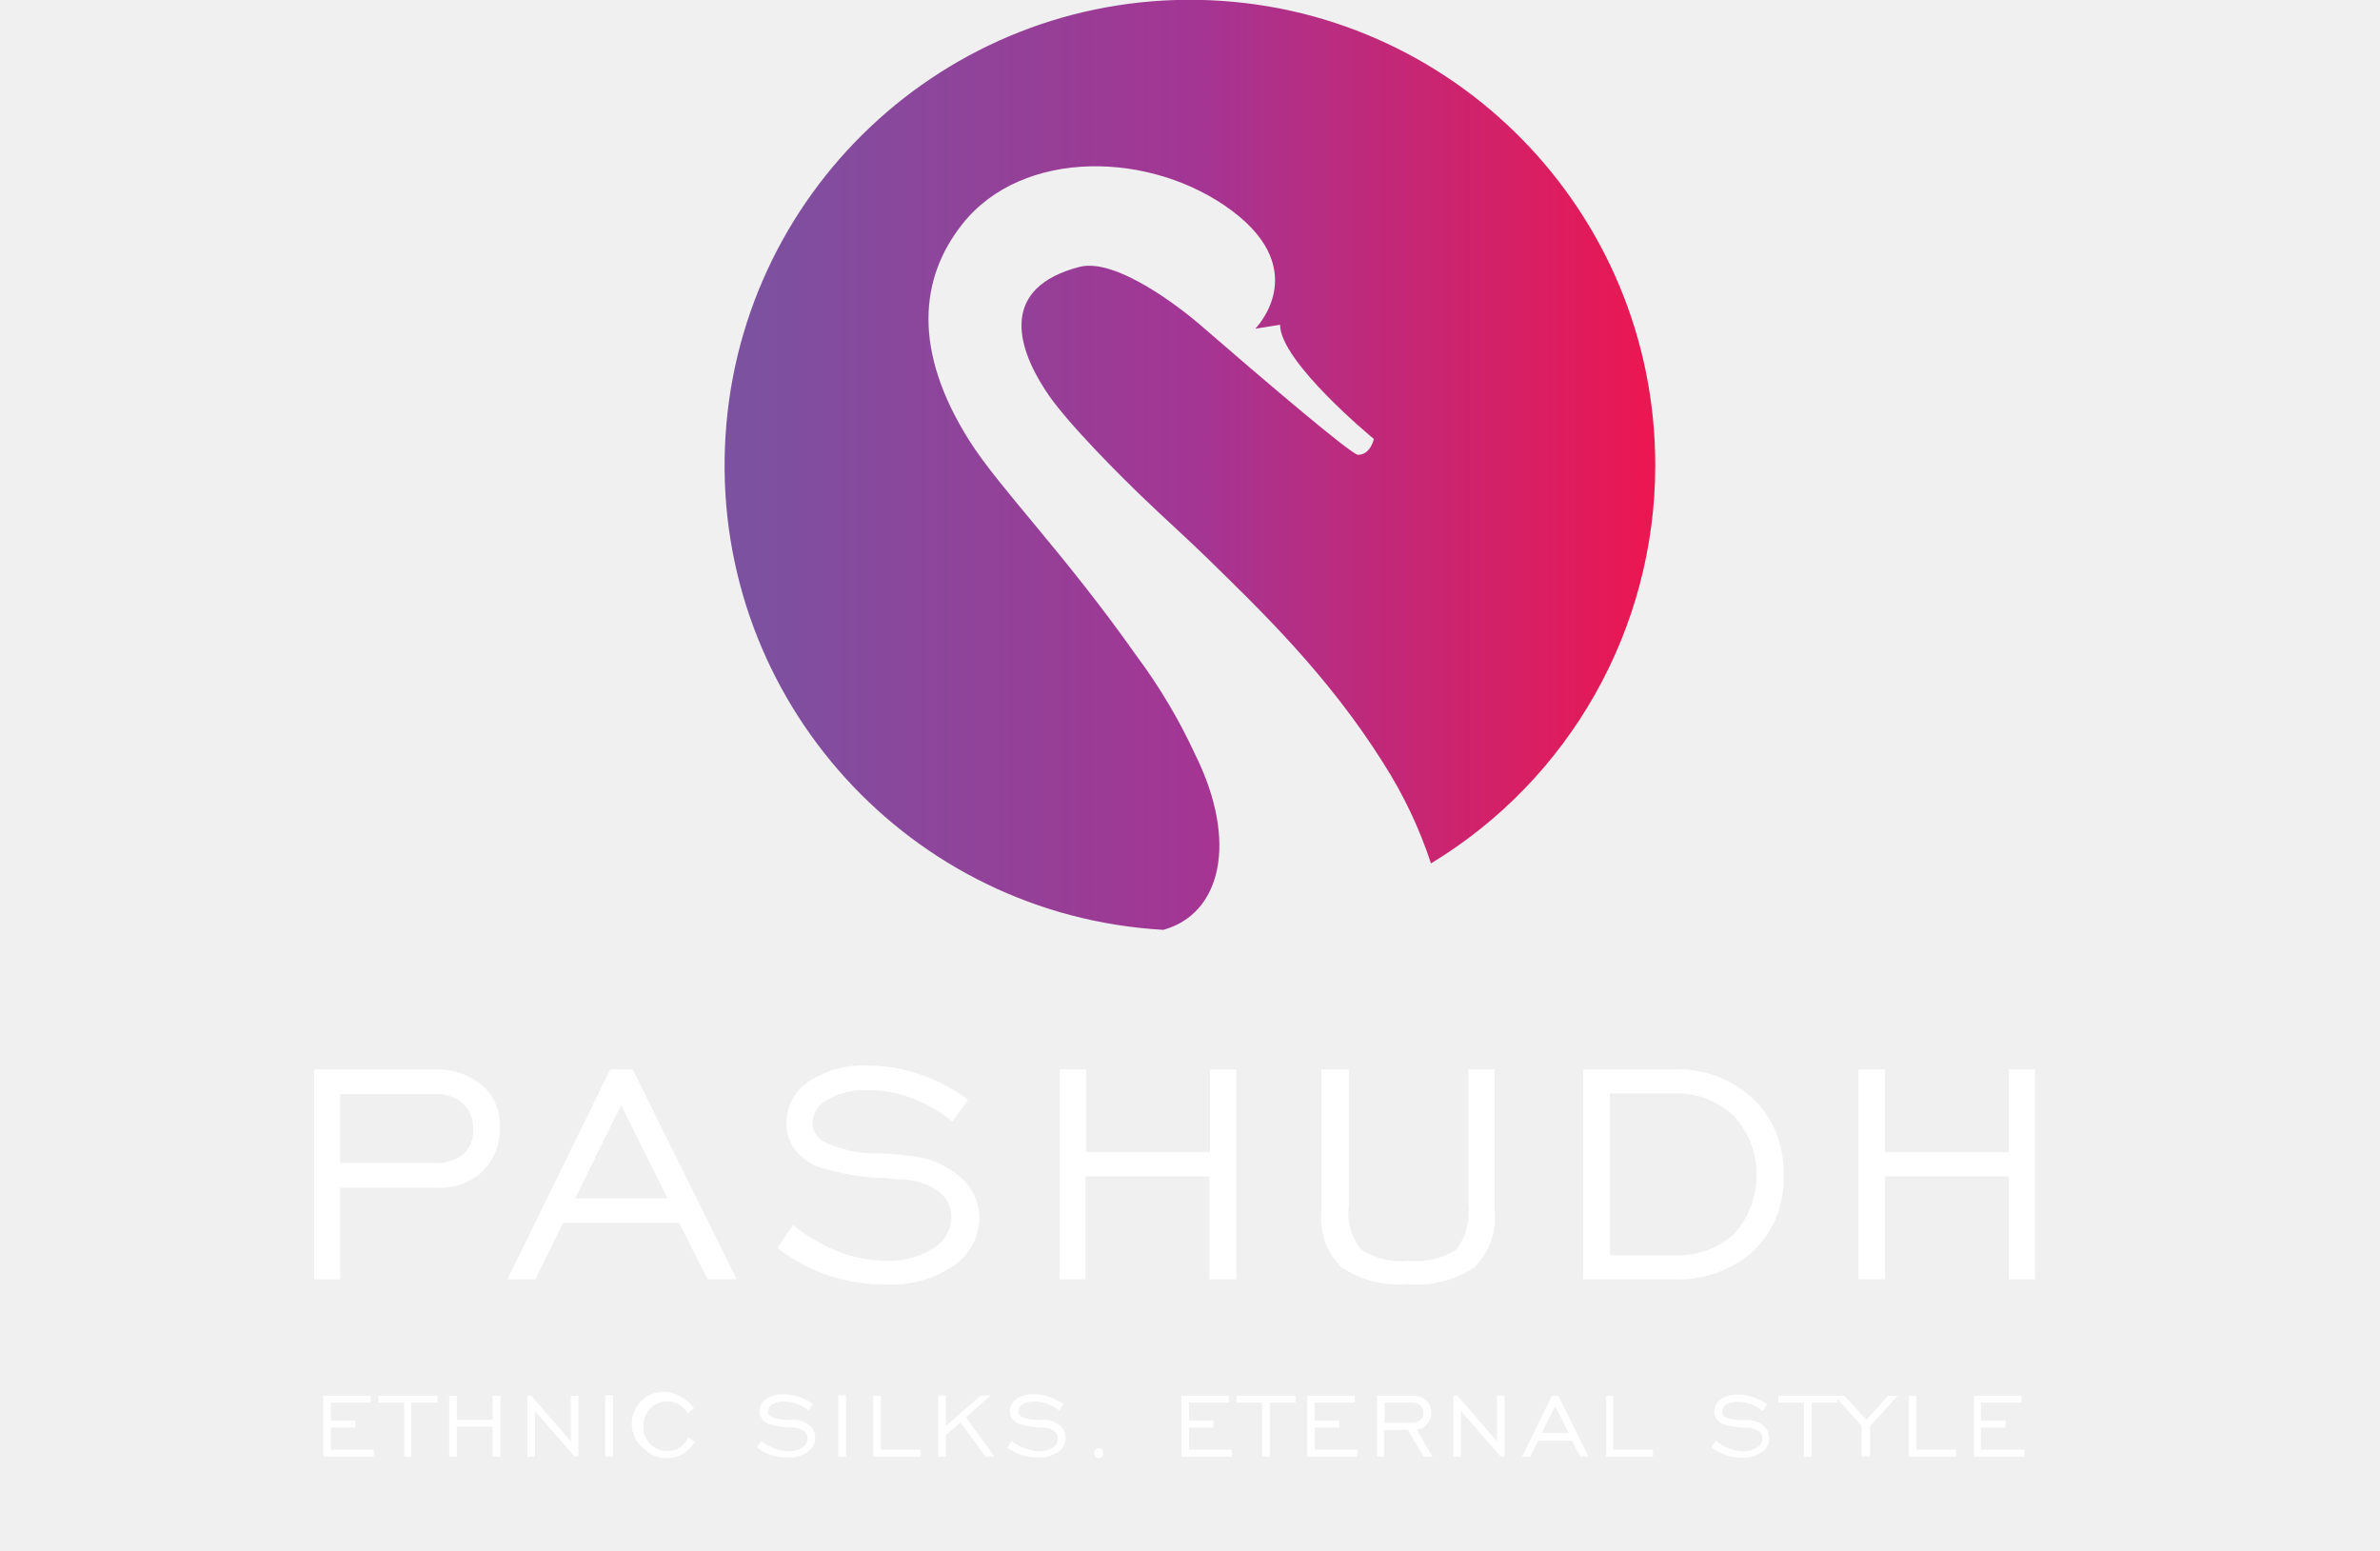
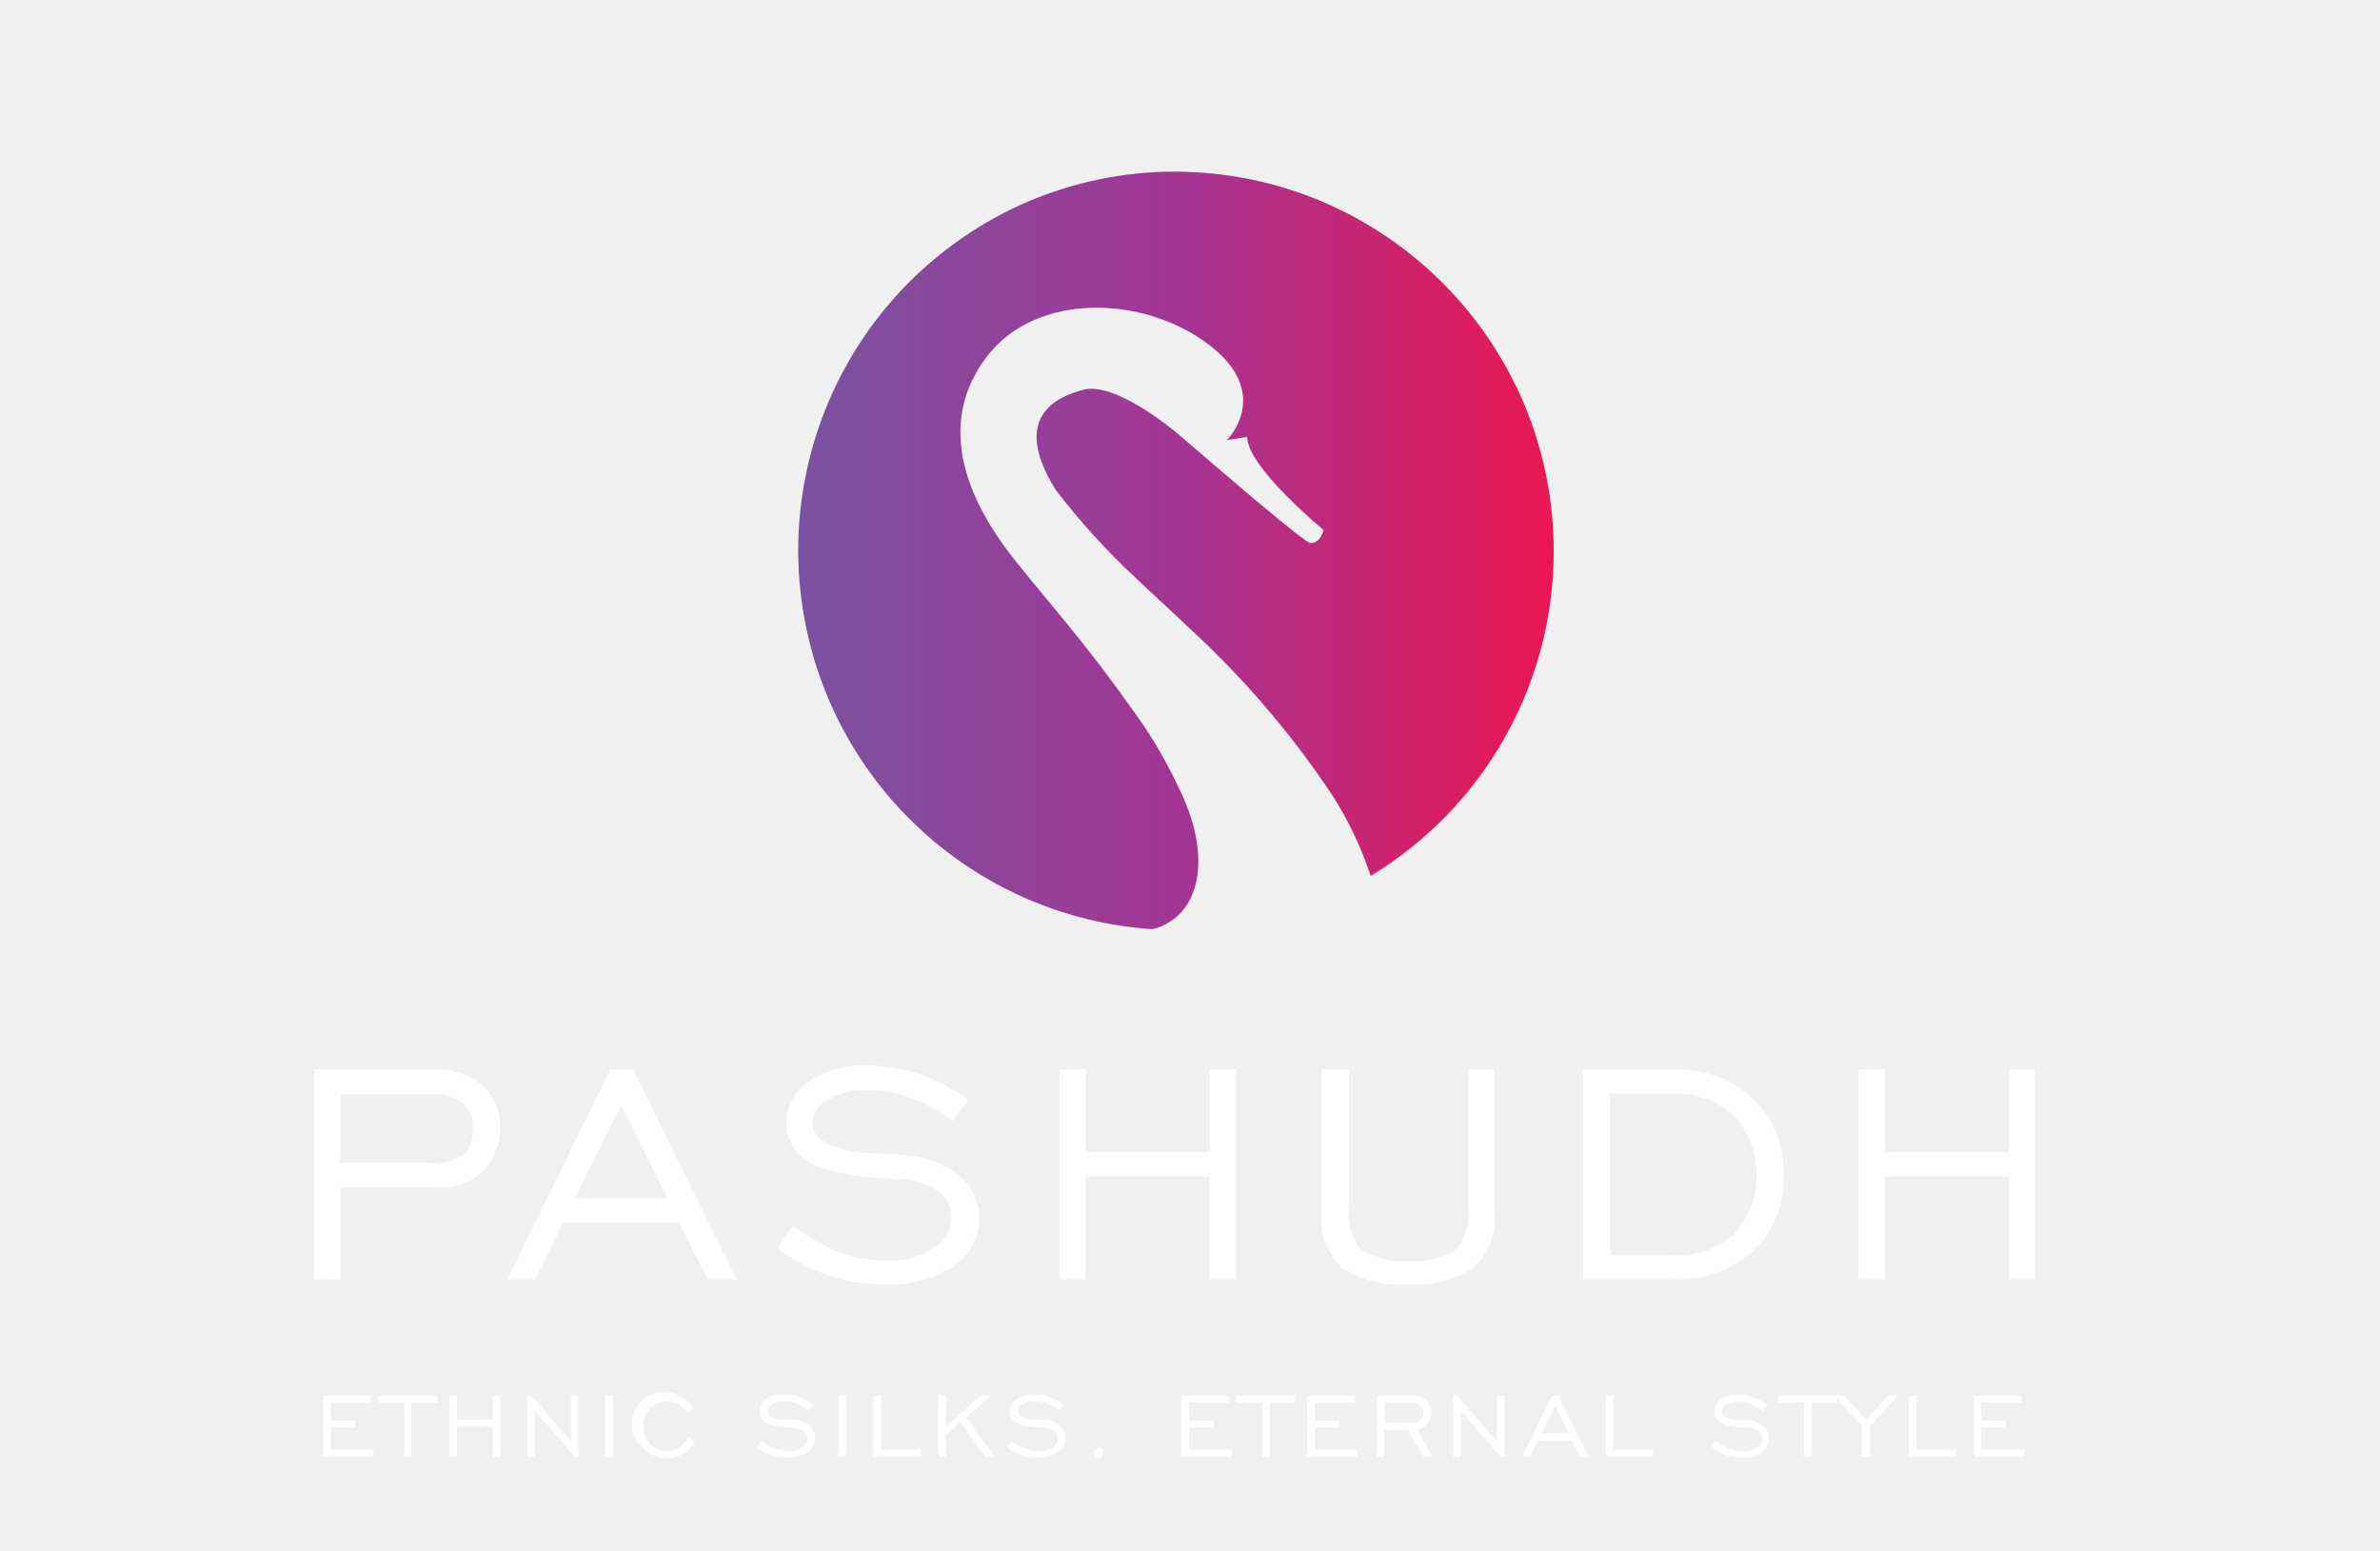
<svg xmlns="http://www.w3.org/2000/svg" id="Layer_1" data-name="Layer 1" viewBox="0 0 150.47 98.04">
  <defs>
-     <style>.cls-1{fill:url(#linear-gradient);}.cls-2{fill:#fff;}</style>
-     <linearGradient id="linear-gradient" x1="45.82" y1="29.39" x2="104.65" y2="29.39" gradientUnits="userSpaceOnUse">
+     <style>.cls-1{fill:#fff;}.cls-2{fill:url(#linear-gradient);}</style>
+     <linearGradient id="linear-gradient" x1="50.29" y1="34.84" x2="98.23" y2="34.84" gradientUnits="userSpaceOnUse">
      <stop offset="0.03" stop-color="#7c51a0" />
      <stop offset="0.51" stop-color="#a43593" />
      <stop offset="1" stop-color="#ec1651" />
    </linearGradient>
  </defs>
-   <path class="cls-1" d="M104.65,29.42a29.42,29.42,0,1,0-31.1,29.36c3.63-1,4.77-5.54,2-11.11a34.92,34.92,0,0,0-3.68-6.19c-4.6-6.53-8.67-10.6-10.57-13.6-3.62-5.71-3.16-10.31-.46-13.71,3.81-4.83,12-4.64,17.07-.83s1.45,7.44,1.45,7.44l1.57-.25c0,2.35,5.93,7.22,5.93,7.22s-.21,1-1,1c-.42,0-6.13-4.88-10-8.23-1.1-.95-5.27-4.25-7.61-3.65-5,1.3-4,4.95-2.19,7.75,1.25,2,5.1,5.78,6.25,6.88,1.35,1.3,2.73,2.53,3.92,3.69,3.48,3.4,7.74,7.49,11.24,13.07a27.81,27.81,0,0,1,3,6.32A29.42,29.42,0,0,0,104.65,29.42Z" />
-   <path class="cls-2" d="M19.86,80.87V67.6h7.62a4.49,4.49,0,0,1,3,1,3.28,3.28,0,0,1,1.12,2.63A3.75,3.75,0,0,1,30.56,74a3.87,3.87,0,0,1-2.87,1.08H21.51v5.8Zm1.65-7.36h5.86A2.82,2.82,0,0,0,29.26,73a2,2,0,0,0,.65-1.62,2.09,2.09,0,0,0-.65-1.63,2.59,2.59,0,0,0-1.81-.59H21.51Z" />
-   <path class="cls-2" d="M32.08,80.87l6.5-13.27H40l6.58,13.27H44.74l-1.8-3.57H35.6l-1.75,3.57Zm4.28-5.12H42.2l-2.93-5.88Z" />
-   <path class="cls-2" d="M49.14,78.88l1-1.43A11.37,11.37,0,0,0,53,79.12a8.55,8.55,0,0,0,3,.58,5.15,5.15,0,0,0,3-.79,2.33,2.33,0,0,0,1.15-2,2,2,0,0,0-.82-1.61,4.28,4.28,0,0,0-2.28-.75c-.24,0-.57,0-1-.07a15.15,15.15,0,0,1-4.47-.77,3.52,3.52,0,0,1-1.4-1.15A2.75,2.75,0,0,1,49.72,71a3.12,3.12,0,0,1,1.43-2.64,6.17,6.17,0,0,1,3.71-1,10,10,0,0,1,3.28.55,11.16,11.16,0,0,1,3.07,1.61l-1,1.37a9.35,9.35,0,0,0-2.58-1.48,8,8,0,0,0-2.78-.5,4.74,4.74,0,0,0-2.48.58,1.7,1.7,0,0,0-1,1.46,1.34,1.34,0,0,0,.15.64,2,2,0,0,0,.48.54,7.43,7.43,0,0,0,3.54.78c.83,0,1.48.1,1.93.16a5.54,5.54,0,0,1,3.2,1.3A3.4,3.4,0,0,1,61.92,77,3.68,3.68,0,0,1,60.31,80a7,7,0,0,1-4.24,1.2,11.51,11.51,0,0,1-3.69-.57A11.19,11.19,0,0,1,49.14,78.88Z" />
-   <path class="cls-2" d="M67,80.87V67.6h1.67v5.24h7.83V67.6h1.66V80.87H76.46v-6.5H68.63v6.5Z" />
-   <path class="cls-2" d="M85.28,67.6v8.6A3.72,3.72,0,0,0,86.06,79a4.7,4.7,0,0,0,3,.7,4.7,4.7,0,0,0,3-.7,3.77,3.77,0,0,0,.77-2.77V67.6h1.66v9a4.35,4.35,0,0,1-1.28,3.52,6.55,6.55,0,0,1-4.19,1.06,6.56,6.56,0,0,1-4.2-1.06,4.35,4.35,0,0,1-1.28-3.52v-9Z" />
-   <path class="cls-2" d="M105.78,67.6a7,7,0,0,1,5.06,1.85,6.39,6.39,0,0,1,1.92,4.82,6.32,6.32,0,0,1-1.89,4.8,7.08,7.08,0,0,1-5.09,1.8h-5.69V67.6Zm0,1.52h-4V79.35h4A5.27,5.27,0,0,0,109.64,78a5.58,5.58,0,0,0,0-7.44A5.25,5.25,0,0,0,105.78,69.12Z" />
-   <path class="cls-2" d="M117.5,80.87V67.6h1.67v5.24H127V67.6h1.66V80.87H127v-6.5h-7.83v6.5Z" />
-   <path class="cls-2" d="M20.44,92.08V88.23h3v.44H20.92V89.8h1.54v.44H20.92v1.4h2.71v.44Z" />
-   <path class="cls-2" d="M25.55,92.08V88.67H23.93v-.44h3.72v.44H26v3.41Z" />
-   <path class="cls-2" d="M28.4,92.08V88.23h.48v1.52h2.27V88.23h.49v3.85h-.49V90.19H28.88v1.89Z" />
-   <path class="cls-2" d="M33.34,92.08V88.23h.25l2.5,2.88V88.23h.48v3.85h-.24L33.82,89.2v2.88Z" />
-   <path class="cls-2" d="M38.26,92.08V88.2h.49v3.88Z" />
-   <path class="cls-2" d="M43.52,90.85l.38.29a1.91,1.91,0,0,1-.72.77,2.05,2.05,0,0,1-1,.27,1.93,1.93,0,0,1-1.43-.57,2,2,0,0,1,2.4-3.23,1.76,1.76,0,0,1,.72.66l-.4.29a1.31,1.31,0,0,0-.53-.54,1.49,1.49,0,0,0-.76-.2,1.44,1.44,0,0,0-1.08.45,1.56,1.56,0,0,0-.42,1.12,1.58,1.58,0,0,0,.42,1.13,1.47,1.47,0,0,0,1.08.44,1.49,1.49,0,0,0,.81-.22A1.71,1.71,0,0,0,43.52,90.85Z" />
-   <path class="cls-2" d="M47.85,91.5l.28-.42a2.93,2.93,0,0,0,.85.49,2.49,2.49,0,0,0,.87.17,1.52,1.52,0,0,0,.87-.23.67.67,0,0,0,.33-.58.58.58,0,0,0-.23-.47,1.33,1.33,0,0,0-.67-.22l-.29,0A4.32,4.32,0,0,1,48.57,90a1.07,1.07,0,0,1-.41-.33.76.76,0,0,1-.14-.46.9.9,0,0,1,.41-.77,1.81,1.81,0,0,1,1.08-.3,2.83,2.83,0,0,1,1,.16,3.37,3.37,0,0,1,.9.47l-.28.4a2.59,2.59,0,0,0-.75-.43,2.24,2.24,0,0,0-.81-.15,1.42,1.42,0,0,0-.72.17.49.49,0,0,0-.28.43.39.39,0,0,0,0,.18.52.52,0,0,0,.14.16,2.14,2.14,0,0,0,1,.22l.56,0a1.58,1.58,0,0,1,.93.38,1,1,0,0,1,.34.76,1.07,1.07,0,0,1-.47.89,2,2,0,0,1-1.23.35A3.38,3.38,0,0,1,48.79,92,3.2,3.2,0,0,1,47.85,91.5Z" />
-   <path class="cls-2" d="M53,92.08V88.2h.49v3.88Z" />
-   <path class="cls-2" d="M55.21,92.08V88.23h.48v3.41h2.52v.44Z" />
-   <path class="cls-2" d="M59.32,92.08V88.22h.48v1.92L62,88.22h.63l-1.56,1.37,1.8,2.49H62.3l-1.57-2.16-.93.79v1.37Z" />
-   <path class="cls-2" d="M63.68,91.5l.28-.42a3.06,3.06,0,0,0,.85.49,2.54,2.54,0,0,0,.88.17,1.51,1.51,0,0,0,.86-.23.68.68,0,0,0,.34-.58.57.57,0,0,0-.24-.47,1.32,1.32,0,0,0-.66-.22l-.3,0A4.32,4.32,0,0,1,64.4,90a1.07,1.07,0,0,1-.41-.33.83.83,0,0,1-.14-.46.93.93,0,0,1,.41-.77,1.81,1.81,0,0,1,1.08-.3,2.83,2.83,0,0,1,1,.16,3.37,3.37,0,0,1,.9.47l-.28.4a2.59,2.59,0,0,0-.75-.43,2.24,2.24,0,0,0-.81-.15,1.42,1.42,0,0,0-.72.17.49.49,0,0,0-.28.43.39.39,0,0,0,0,.18.52.52,0,0,0,.14.16,2.14,2.14,0,0,0,1,.22l.56,0a1.58,1.58,0,0,1,.93.38,1,1,0,0,1,.34.76,1,1,0,0,1-.47.89,2,2,0,0,1-1.23.35A3.38,3.38,0,0,1,64.62,92,3.2,3.2,0,0,1,63.68,91.5Z" />
-   <path class="cls-2" d="M69.47,91.54a.25.25,0,0,1,.2.09.32.32,0,0,1,.08.24.29.29,0,0,1-.08.22.25.25,0,0,1-.2.09.26.26,0,0,1-.21-.09.29.29,0,0,1-.09-.22.34.34,0,0,1,.09-.24A.29.29,0,0,1,69.47,91.54Z" />
-   <path class="cls-2" d="M74.69,92.08V88.23h3v.44H75.17V89.8h1.54v.44H75.17v1.4h2.71v.44Z" />
-   <path class="cls-2" d="M79.8,92.08V88.67H78.18v-.44H81.9v.44H80.28v3.41Z" />
-   <path class="cls-2" d="M82.65,92.08V88.23h3v.44H83.12V89.8h1.55v.44H83.12v1.4h2.71v.44Z" />
-   <path class="cls-2" d="M87.06,92.08V88.23h2.21a1.28,1.28,0,0,1,.89.28,1,1,0,0,1,.32.79,1,1,0,0,1-.25.71,1.11,1.11,0,0,1-.66.38l1,1.69H90l-1-1.69h-1.5v1.69Zm.48-2.14h1.7a.8.8,0,0,0,.55-.16.56.56,0,0,0,.19-.47.58.58,0,0,0-.19-.47.76.76,0,0,0-.52-.17H87.54Z" />
-   <path class="cls-2" d="M91.89,92.08V88.23h.25l2.5,2.88V88.23h.48v3.85h-.24L92.37,89.2v2.88Z" />
-   <path class="cls-2" d="M96.23,92.08l1.89-3.85h.4l1.91,3.85h-.52l-.53-1H97.25l-.51,1Zm1.24-1.49h1.7l-.85-1.7Z" />
-   <path class="cls-2" d="M101.55,92.08V88.23H102v3.41h2.51v.44Z" />
-   <path class="cls-2" d="M108.21,91.5l.28-.42a3.06,3.06,0,0,0,.85.49,2.54,2.54,0,0,0,.88.17,1.51,1.51,0,0,0,.86-.23.66.66,0,0,0,.34-.58.57.57,0,0,0-.24-.47,1.32,1.32,0,0,0-.66-.22l-.3,0a4.32,4.32,0,0,1-1.29-.22,1.07,1.07,0,0,1-.41-.33.83.83,0,0,1-.14-.46.93.93,0,0,1,.41-.77,1.81,1.81,0,0,1,1.08-.3,2.83,2.83,0,0,1,.95.16,3.23,3.23,0,0,1,.9.47l-.28.4a2.59,2.59,0,0,0-.75-.43,2.24,2.24,0,0,0-.81-.15,1.42,1.42,0,0,0-.72.17.49.49,0,0,0-.28.43.39.39,0,0,0,0,.18.52.52,0,0,0,.14.16,2.14,2.14,0,0,0,1,.22l.56,0a1.58,1.58,0,0,1,.93.38,1,1,0,0,1,.34.76,1,1,0,0,1-.47.89,2,2,0,0,1-1.23.35,3.38,3.38,0,0,1-1.07-.17A3.2,3.2,0,0,1,108.21,91.5Z" />
-   <path class="cls-2" d="M114.05,92.08V88.67h-1.62v-.44h3.73v.44h-1.62v3.41Z" />
-   <path class="cls-2" d="M117.7,92.08V90.15L116,88.23h.6L118,89.75l1.37-1.52h.61l-1.75,1.93v1.92Z" />
-   <path class="cls-2" d="M120.69,92.08V88.23h.47v3.41h2.52v.44Z" />
-   <path class="cls-2" d="M124.8,92.08V88.23h3v.44h-2.56V89.8h1.55v.44h-1.55v1.4H128v.44Z" />
+   <path class="cls-1" d="M19.86,80.87V67.6h7.62a4.49,4.49,0,0,1,3,1,3.28,3.28,0,0,1,1.12,2.63A3.75,3.75,0,0,1,30.56,74a3.87,3.87,0,0,1-2.87,1.08H21.51v5.8Zm1.65-7.36h5.86A2.82,2.82,0,0,0,29.26,73a2,2,0,0,0,.65-1.62,2.09,2.09,0,0,0-.65-1.63,2.59,2.59,0,0,0-1.81-.59H21.51Z" />
+   <path class="cls-1" d="M32.08,80.87l6.5-13.27H40l6.58,13.27H44.74l-1.8-3.57H35.6l-1.75,3.57Zm4.28-5.12H42.2l-2.93-5.88Z" />
+   <path class="cls-1" d="M49.14,78.88l1-1.43A11.37,11.37,0,0,0,53,79.12a8.55,8.55,0,0,0,3,.58,5.15,5.15,0,0,0,3-.79,2.33,2.33,0,0,0,1.15-2,2,2,0,0,0-.82-1.61,4.28,4.28,0,0,0-2.28-.75c-.24,0-.57,0-1-.07a15.15,15.15,0,0,1-4.47-.77,3.52,3.52,0,0,1-1.4-1.15A2.75,2.75,0,0,1,49.72,71a3.12,3.12,0,0,1,1.43-2.64,6.17,6.17,0,0,1,3.71-1,10,10,0,0,1,3.28.55,11.16,11.16,0,0,1,3.07,1.61l-1,1.37a9.35,9.35,0,0,0-2.58-1.48,8,8,0,0,0-2.78-.5,4.74,4.74,0,0,0-2.48.58,1.7,1.7,0,0,0-1,1.46,1.34,1.34,0,0,0,.15.64,2,2,0,0,0,.48.54,7.43,7.43,0,0,0,3.54.78c.83,0,1.48.1,1.93.16a5.54,5.54,0,0,1,3.2,1.3A3.4,3.4,0,0,1,61.92,77,3.68,3.68,0,0,1,60.31,80a7,7,0,0,1-4.24,1.2,11.51,11.51,0,0,1-3.69-.57A11.19,11.19,0,0,1,49.14,78.88Z" />
+   <path class="cls-1" d="M67,80.87V67.6h1.67v5.24h7.83V67.6h1.66V80.87H76.46v-6.5H68.63v6.5Z" />
+   <path class="cls-1" d="M85.28,67.6v8.6A3.72,3.72,0,0,0,86.06,79a4.7,4.7,0,0,0,3,.7,4.7,4.7,0,0,0,3-.7,3.77,3.77,0,0,0,.77-2.77V67.6h1.66v9a4.35,4.35,0,0,1-1.28,3.52,6.55,6.55,0,0,1-4.19,1.06,6.56,6.56,0,0,1-4.2-1.06,4.35,4.35,0,0,1-1.28-3.52v-9Z" />
+   <path class="cls-1" d="M105.78,67.6a7,7,0,0,1,5.06,1.85,6.39,6.39,0,0,1,1.92,4.82,6.32,6.32,0,0,1-1.89,4.8,7.08,7.08,0,0,1-5.09,1.8h-5.69V67.6Zm0,1.52h-4V79.35h4A5.27,5.27,0,0,0,109.64,78a5.58,5.58,0,0,0,0-7.44A5.25,5.25,0,0,0,105.78,69.12Z" />
+   <path class="cls-1" d="M117.5,80.87V67.6h1.67v5.24H127V67.6h1.66V80.87H127v-6.5h-7.83v6.5Z" />
+   <path class="cls-1" d="M20.44,92.08V88.23h3v.44H20.92V89.8h1.54v.44H20.92v1.4h2.71v.44Z" />
+   <path class="cls-1" d="M25.55,92.08V88.67H23.93v-.44h3.72v.44H26v3.41Z" />
+   <path class="cls-1" d="M28.4,92.08V88.23h.48v1.52h2.27V88.23h.49v3.85h-.49V90.19H28.88v1.89Z" />
+   <path class="cls-1" d="M33.34,92.08V88.23h.25l2.5,2.88V88.23h.48v3.85h-.24L33.82,89.2v2.88Z" />
+   <path class="cls-1" d="M38.26,92.08V88.2h.49v3.88Z" />
+   <path class="cls-1" d="M43.52,90.85l.38.29a1.91,1.91,0,0,1-.72.77,2.05,2.05,0,0,1-1,.27,1.93,1.93,0,0,1-1.43-.57,2,2,0,0,1,2.4-3.23,1.76,1.76,0,0,1,.72.66l-.4.29a1.31,1.31,0,0,0-.53-.54,1.49,1.49,0,0,0-.76-.2,1.44,1.44,0,0,0-1.08.45,1.56,1.56,0,0,0-.42,1.12,1.58,1.58,0,0,0,.42,1.13,1.47,1.47,0,0,0,1.08.44,1.49,1.49,0,0,0,.81-.22A1.71,1.71,0,0,0,43.52,90.85Z" />
+   <path class="cls-1" d="M47.85,91.5l.28-.42a2.93,2.93,0,0,0,.85.49,2.49,2.49,0,0,0,.87.17,1.52,1.52,0,0,0,.87-.23.67.67,0,0,0,.33-.58.58.58,0,0,0-.23-.47,1.33,1.33,0,0,0-.67-.22l-.29,0A4.32,4.32,0,0,1,48.57,90a1.07,1.07,0,0,1-.41-.33.76.76,0,0,1-.14-.46.9.9,0,0,1,.41-.77,1.81,1.81,0,0,1,1.08-.3,2.83,2.83,0,0,1,1,.16,3.37,3.37,0,0,1,.9.47l-.28.4a2.59,2.59,0,0,0-.75-.43,2.24,2.24,0,0,0-.81-.15,1.42,1.42,0,0,0-.72.17.49.49,0,0,0-.28.43.39.39,0,0,0,0,.18.52.52,0,0,0,.14.16,2.14,2.14,0,0,0,1,.22l.56,0a1.58,1.58,0,0,1,.93.38,1,1,0,0,1,.34.76,1.07,1.07,0,0,1-.47.89,2,2,0,0,1-1.23.35A3.38,3.38,0,0,1,48.79,92,3.2,3.2,0,0,1,47.85,91.5Z" />
+   <path class="cls-1" d="M53,92.08V88.2h.49v3.88Z" />
+   <path class="cls-1" d="M55.21,92.08V88.23h.48v3.41h2.52v.44Z" />
+   <path class="cls-1" d="M59.32,92.08V88.22h.48v1.92L62,88.22h.63l-1.56,1.37,1.8,2.49H62.3l-1.57-2.16-.93.79v1.37Z" />
+   <path class="cls-1" d="M63.68,91.5l.28-.42a3.06,3.06,0,0,0,.85.49,2.54,2.54,0,0,0,.88.17,1.51,1.51,0,0,0,.86-.23.68.68,0,0,0,.34-.58.57.57,0,0,0-.24-.47,1.32,1.32,0,0,0-.66-.22l-.3,0A4.32,4.32,0,0,1,64.4,90a1.07,1.07,0,0,1-.41-.33.83.83,0,0,1-.14-.46.93.93,0,0,1,.41-.77,1.81,1.81,0,0,1,1.08-.3,2.83,2.83,0,0,1,1,.16,3.37,3.37,0,0,1,.9.47l-.28.4a2.59,2.59,0,0,0-.75-.43,2.24,2.24,0,0,0-.81-.15,1.42,1.42,0,0,0-.72.17.49.49,0,0,0-.28.43.39.39,0,0,0,0,.18.52.52,0,0,0,.14.16,2.14,2.14,0,0,0,1,.22l.56,0a1.58,1.58,0,0,1,.93.38,1,1,0,0,1,.34.76,1,1,0,0,1-.47.89,2,2,0,0,1-1.23.35A3.38,3.38,0,0,1,64.62,92,3.2,3.2,0,0,1,63.68,91.5Z" />
+   <path class="cls-1" d="M69.47,91.54a.25.25,0,0,1,.2.09.32.32,0,0,1,.08.24.29.29,0,0,1-.08.22.25.25,0,0,1-.2.09.26.26,0,0,1-.21-.09.29.29,0,0,1-.09-.22.34.34,0,0,1,.09-.24A.29.29,0,0,1,69.47,91.54Z" />
+   <path class="cls-1" d="M74.69,92.08V88.23h3v.44H75.17V89.8h1.54v.44H75.17v1.4h2.71v.44Z" />
+   <path class="cls-1" d="M79.8,92.08V88.67H78.18v-.44H81.9v.44H80.28v3.41Z" />
+   <path class="cls-1" d="M82.65,92.08V88.23h3v.44H83.12V89.8h1.55v.44H83.12v1.4h2.71v.44Z" />
+   <path class="cls-1" d="M87.06,92.08V88.23h2.21a1.28,1.28,0,0,1,.89.28,1,1,0,0,1,.32.79,1,1,0,0,1-.25.71,1.11,1.11,0,0,1-.66.38l1,1.69H90l-1-1.69h-1.5v1.69Zm.48-2.14h1.7a.8.8,0,0,0,.55-.16.56.56,0,0,0,.19-.47.58.58,0,0,0-.19-.47.76.76,0,0,0-.52-.17H87.54Z" />
+   <path class="cls-1" d="M91.89,92.08V88.23h.25l2.5,2.88V88.23h.48v3.85h-.24L92.37,89.2v2.88Z" />
+   <path class="cls-1" d="M96.23,92.08l1.89-3.85h.4l1.91,3.85h-.52l-.53-1H97.25l-.51,1Zm1.24-1.49h1.7l-.85-1.7Z" />
+   <path class="cls-1" d="M101.55,92.08V88.23H102v3.41h2.51v.44Z" />
+   <path class="cls-1" d="M108.21,91.5l.28-.42a3.06,3.06,0,0,0,.85.49,2.54,2.54,0,0,0,.88.17,1.51,1.51,0,0,0,.86-.23.66.66,0,0,0,.34-.58.57.57,0,0,0-.24-.47,1.32,1.32,0,0,0-.66-.22l-.3,0a4.32,4.32,0,0,1-1.29-.22,1.07,1.07,0,0,1-.41-.33.83.83,0,0,1-.14-.46.93.93,0,0,1,.41-.77,1.81,1.81,0,0,1,1.08-.3,2.83,2.83,0,0,1,.95.16,3.23,3.23,0,0,1,.9.47l-.28.4a2.59,2.59,0,0,0-.75-.43,2.24,2.24,0,0,0-.81-.15,1.42,1.42,0,0,0-.72.17.49.49,0,0,0-.28.43.39.39,0,0,0,0,.18.52.52,0,0,0,.14.16,2.14,2.14,0,0,0,1,.22l.56,0a1.58,1.58,0,0,1,.93.38,1,1,0,0,1,.34.76,1,1,0,0,1-.47.89,2,2,0,0,1-1.23.35,3.38,3.38,0,0,1-1.07-.17A3.2,3.2,0,0,1,108.21,91.5Z" />
+   <path class="cls-1" d="M114.05,92.08V88.67h-1.62v-.44h3.73v.44h-1.62v3.41Z" />
+   <path class="cls-1" d="M117.7,92.08V90.15L116,88.23h.6L118,89.75l1.37-1.52h.61l-1.75,1.93v1.92Z" />
+   <path class="cls-1" d="M120.69,92.08V88.23h.47v3.41h2.52v.44Z" />
+   <path class="cls-1" d="M124.8,92.08V88.23h3v.44h-2.56V89.8h1.55v.44h-1.55v1.4H128v.44Z" />
+   <path class="cls-2" d="M98.23,34.85a24,24,0,0,0-24-24A23.67,23.67,0,0,0,65,12.74a24,24,0,0,0,7.87,46c3-.78,3.89-4.51,1.6-9.05a28.63,28.63,0,0,0-3-5c-3.75-5.33-7.07-8.64-8.61-11.09-3-4.65-2.58-8.4-.38-11.17,3.11-3.93,9.77-3.78,13.91-.67s1.18,6.06,1.18,6.06l1.28-.2c0,1.91,4.83,5.88,4.83,5.88s-.17.83-.83.83c-.34,0-5-4-8.14-6.7-.89-.78-4.29-3.47-6.19-3-4.1,1.06-3.22,4-1.79,6.32a44.84,44.84,0,0,0,5.09,5.6c1.11,1.06,2.23,2.06,3.2,3A58,58,0,0,1,84.2,50.22a22.72,22.72,0,0,1,2.46,5.15A24,24,0,0,0,98.23,34.85Z" />
</svg>
